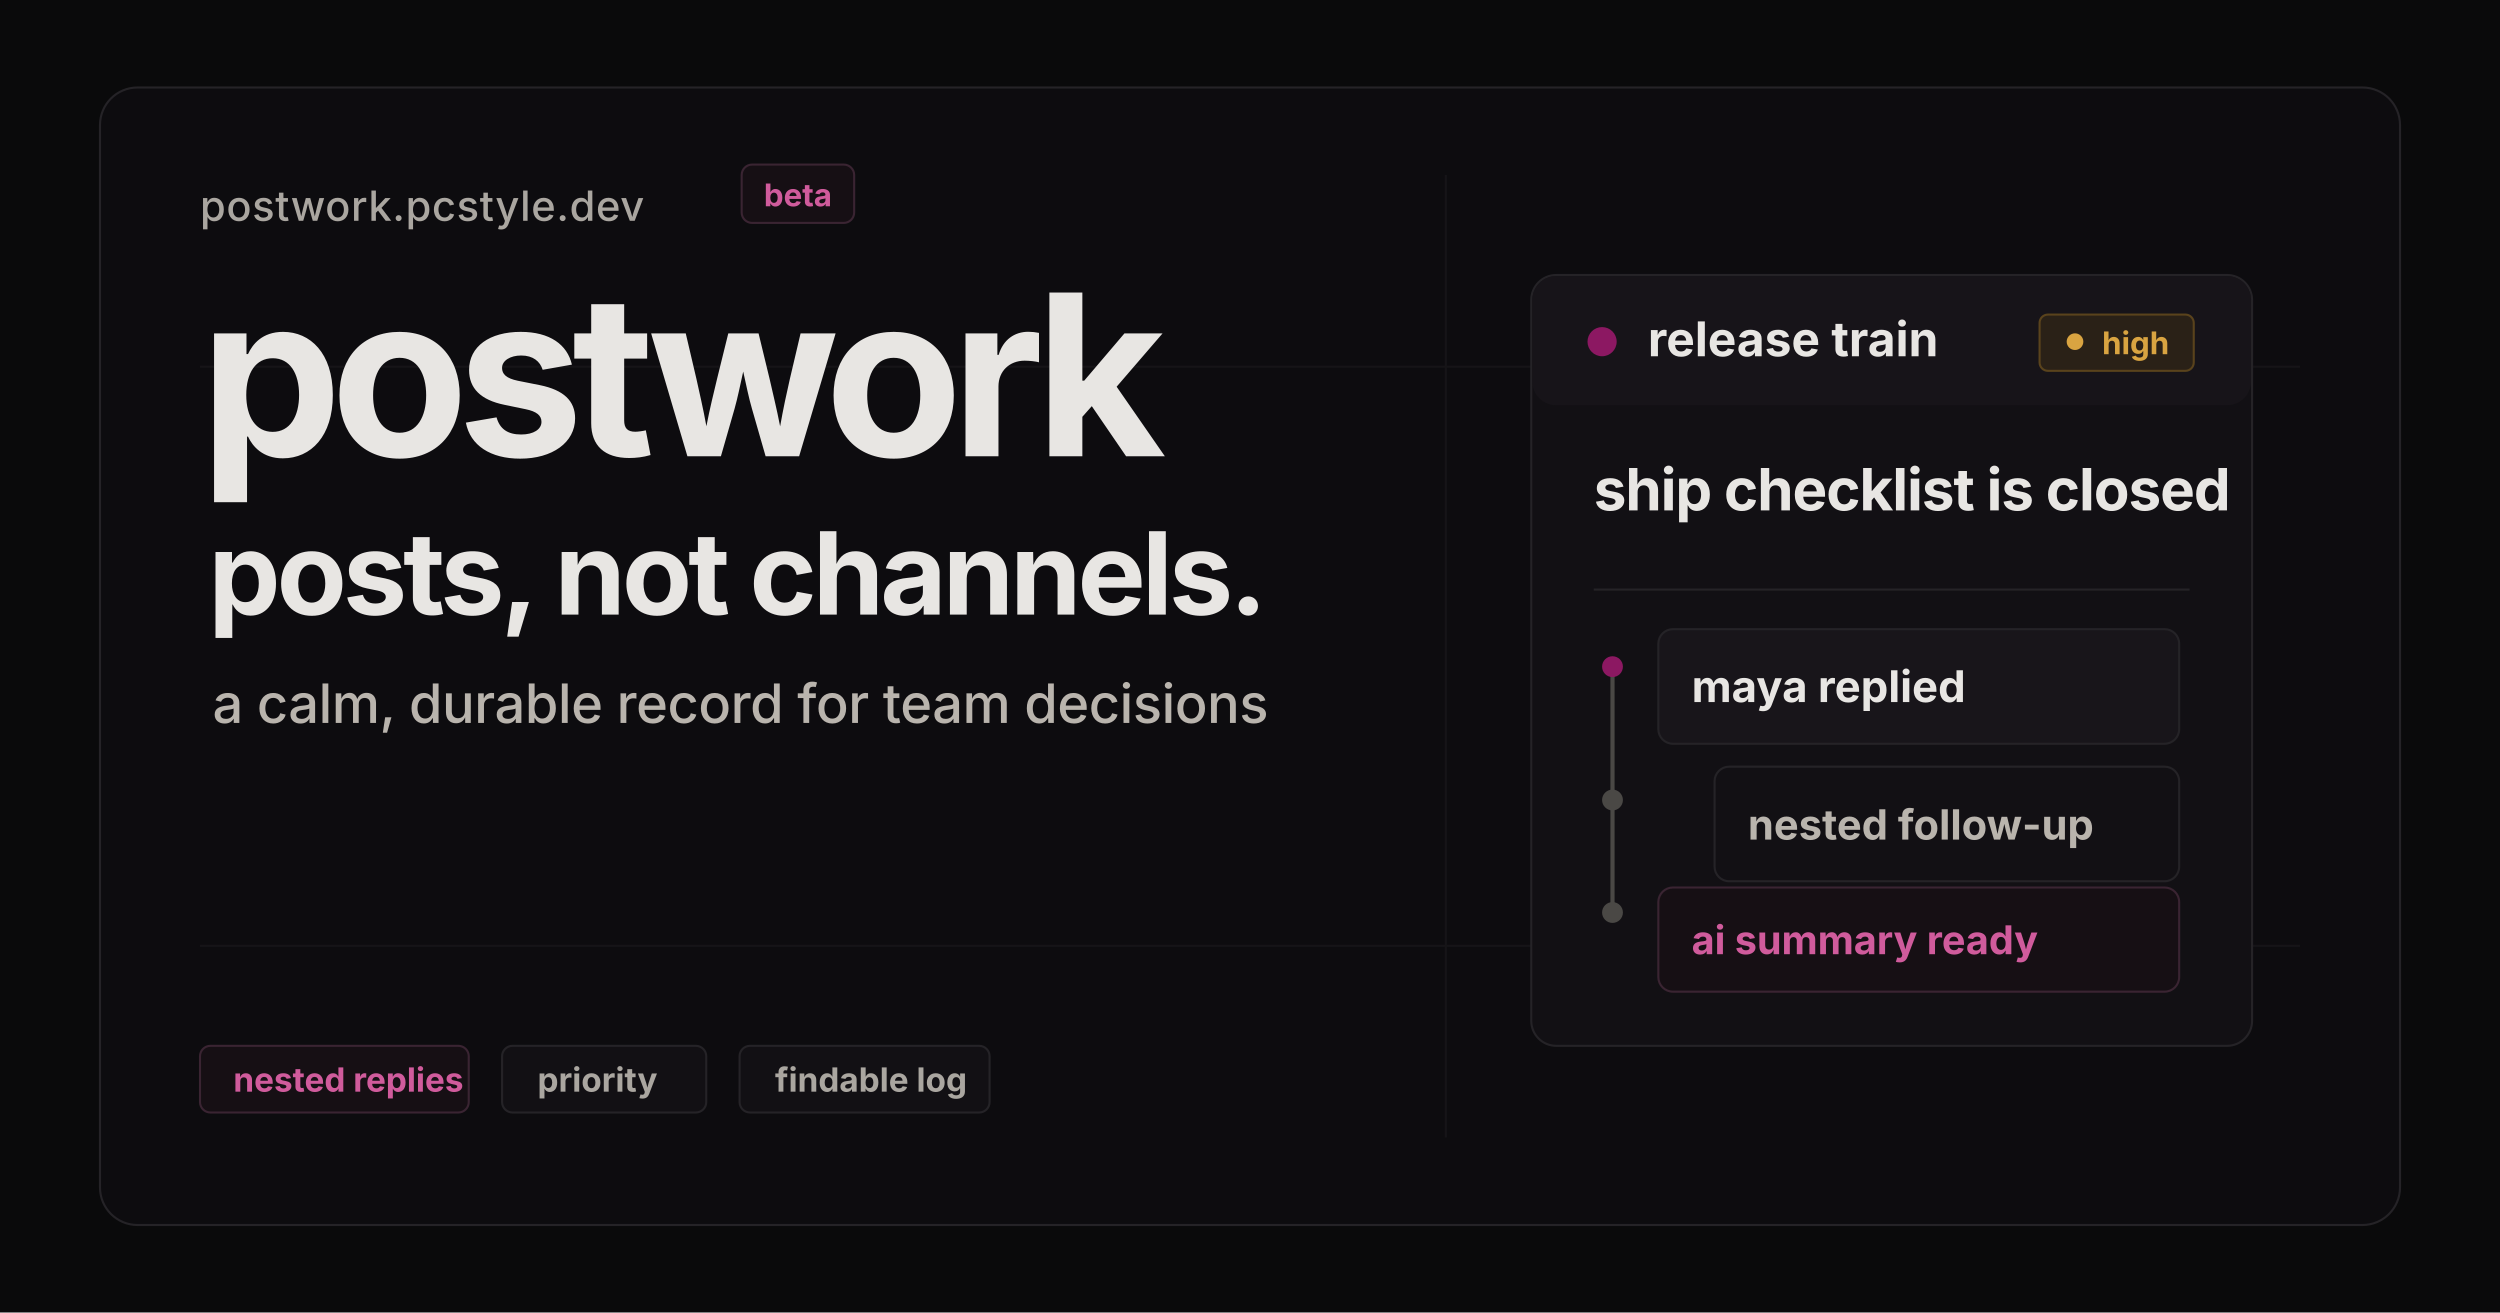
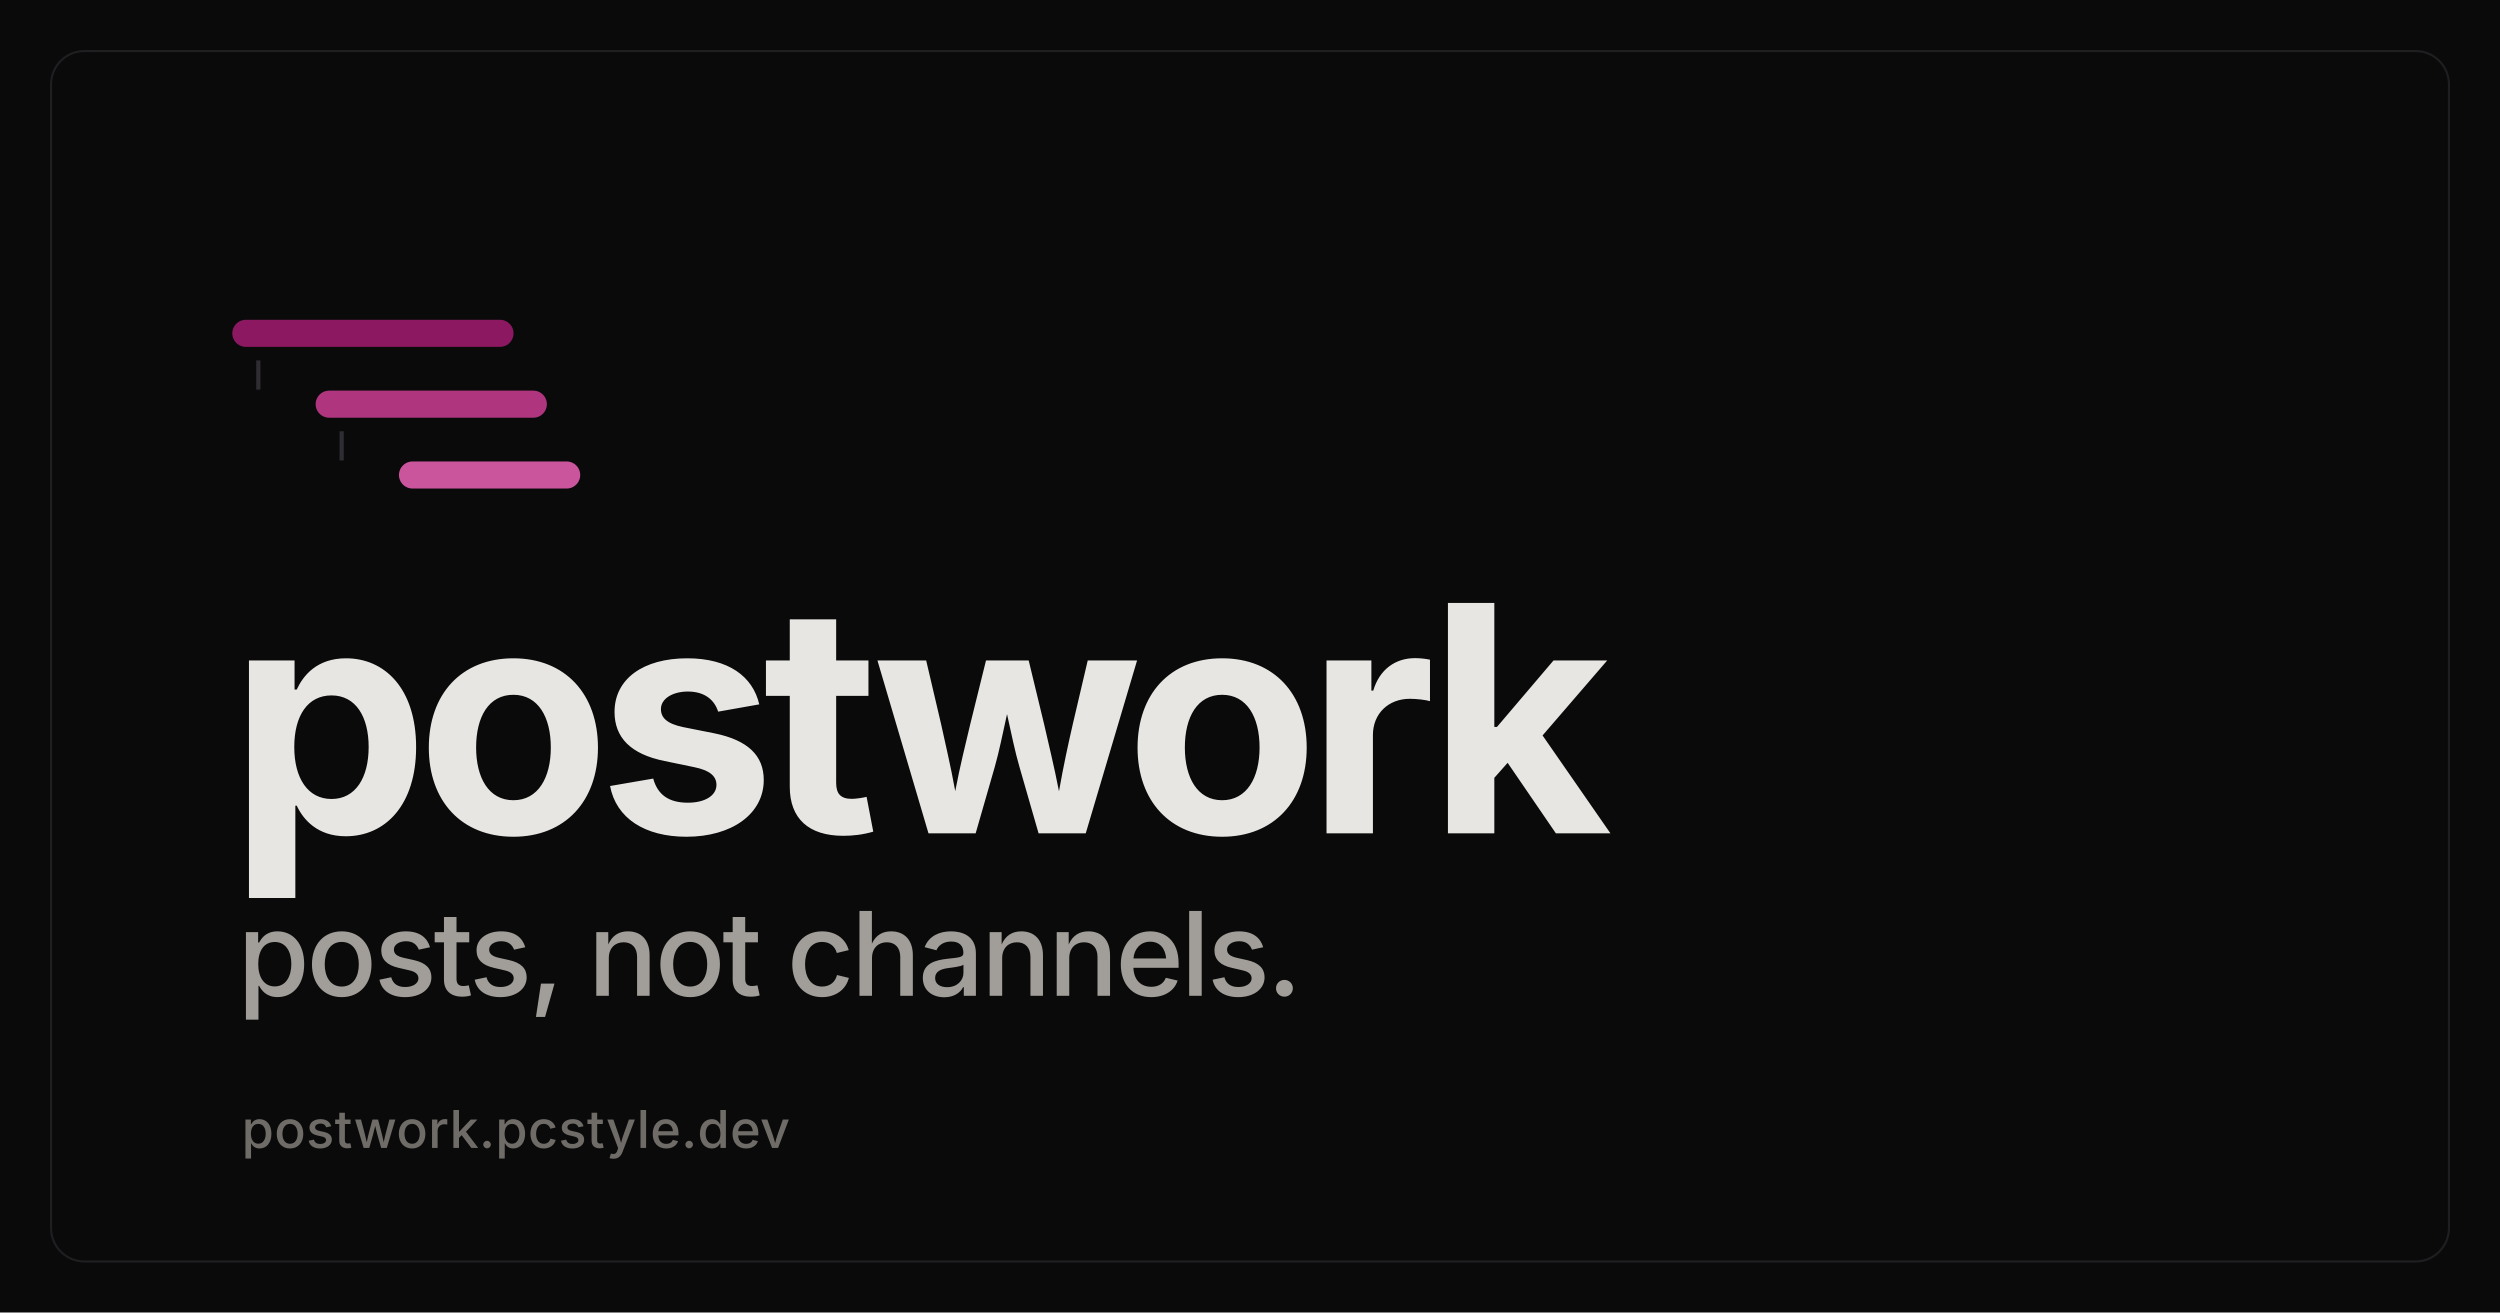
<svg xmlns="http://www.w3.org/2000/svg" width="1200" height="630" viewBox="0 0 1200 630">
  <defs>
    <style>
      text { font-family: "Inter Variable", Inter, ui-sans-serif, system-ui, -apple-system, "Segoe UI", Roboto, Helvetica, Arial, sans-serif; font-feature-settings: "cv02", "cv03", "cv04", "cv11"; }
    </style>
  </defs>
  <rect width="1200" height="630" fill="#0a0a0b" />
-   <rect x="48" y="42" width="1104" height="546" rx="18" fill="#0d0c0f" stroke="#252327" />
-   <g opacity="0.34" stroke="#252327" stroke-width="1">
-     <path d="M96 176H1104" />
-     <path d="M96 454H1104" />
-     <path d="M694 84V546" />
+   <rect x="24.5" y="24.5" width="1151" height="581" rx="16" fill="none" stroke="#302d32" opacity="0.55" />
+   <g stroke-linecap="round" stroke-width="13">
+     <path d="M118 160H240" stroke="#8c1862" />
+     <path d="M158 194H256" stroke="#af367e" />
+     <path d="M198 228H272" stroke="#ca559d" />
  </g>
-   <g transform="translate(96 84)">
-     <text x="0" y="22" fill="#aaa6a0" font-size="20" font-weight="500" letter-spacing="0.3">postwork.pcstyle.dev</text>
-     <g transform="translate(260 -5)">
-       <rect x="0" y="0" width="54" height="28" rx="5" fill="#160f14" stroke="#3a2432" />
-       <text x="27" y="20" fill="#d05b9c" font-size="15" font-weight="700" text-anchor="middle">beta</text>
-     </g>
-   </g>
-   <g transform="translate(96 219)">
-     <text x="0" y="0" fill="#e8e6e3" font-size="108" font-weight="750" letter-spacing="-5.4">postwork</text>
-     <text x="4" y="76" fill="#e8e6e3" font-size="55" font-weight="650" letter-spacing="-1.9">posts, not channels.</text>
-     <text x="6" y="128" fill="#b9b4ad" font-size="26" font-weight="550" letter-spacing="-0.2">a calm, durable record for team decisions</text>
-   </g>
-   <g transform="translate(735 132)">
-     <rect x="0" y="0" width="346" height="370" rx="12" fill="#121014" stroke="#252327" />
-     <rect x="0.5" y="0.5" width="345" height="62" rx="11.5" fill="#18151a" opacity="0.82" />
-     <circle cx="34" cy="32" r="7" fill="#8c1862" />
-     <text x="56" y="39" fill="#e8e6e3" font-size="23" font-weight="700">release train</text>
-     <rect x="244" y="19" width="74" height="27" rx="4" fill="#2a2117" stroke="#5a431c" />
-     <circle cx="261" cy="32" r="4" fill="#d9a441" />
-     <text x="274" y="38" fill="#d9a441" font-size="15" font-weight="700">high</text>
-     <text x="30" y="113" fill="#e8e6e3" font-size="28" font-weight="700" letter-spacing="-0.5">ship checklist is closed</text>
-     <path d="M30 151H316" stroke="#252327" />
-     <g transform="translate(30 188)">
-       <path d="M9 0V118" stroke="#4a4845" stroke-width="2" />
-       <circle cx="9" cy="0" r="5" fill="#8c1862" />
-       <circle cx="9" cy="64" r="5" fill="#4a4845" />
-       <circle cx="9" cy="118" r="5" fill="#4a4845" />
-       <g transform="translate(31 -18)">
-         <rect width="250" height="55" rx="7" fill="#18151a" stroke="#252327" />
-         <text x="16" y="35" fill="#e8e6e3" font-size="21" font-weight="700">maya replied</text>
-       </g>
-       <g transform="translate(58 48)">
-         <rect width="223" height="55" rx="7" fill="#121014" stroke="#252327" />
-         <text x="16" y="35" fill="#b9b4ad" font-size="20" font-weight="700">nested follow-up</text>
-       </g>
-       <g transform="translate(31 106)">
-         <rect width="250" height="50" rx="7" fill="#160f14" stroke="#3a2432" />
-         <text x="16" y="32" fill="#d05b9c" font-size="19" font-weight="750">ai summary ready</text>
-       </g>
-     </g>
-   </g>
-   <g transform="translate(96 502)">
-     <rect x="0" y="0" width="129" height="32" rx="5" fill="#160f14" stroke="#3a2432" />
-     <text x="16" y="22" fill="#d05b9c" font-size="16" font-weight="700">nested replies</text>
-     <rect x="145" y="0" width="98" height="32" rx="5" fill="#121014" stroke="#252327" />
-     <text x="162" y="22" fill="#aaa6a0" font-size="16" font-weight="650">priority</text>
-     <rect x="259" y="0" width="120" height="32" rx="5" fill="#121014" stroke="#252327" />
-     <text x="276" y="22" fill="#aaa6a0" font-size="16" font-weight="650">findable log</text>
-   </g>
+   <path d="M124 173 V187 M164 207 V221" stroke="#302d32" stroke-width="2" />
+   <text x="110" y="400" fill="#e8e6e3" font-size="152" font-weight="700" letter-spacing="-6">postwork</text>
+   <text x="114" y="478" fill="#a19d98" font-size="56" font-weight="500" letter-spacing="-1.5">posts, not channels.</text>
+   <text x="116" y="551" fill="#6f6b67" font-size="25" font-weight="500" letter-spacing="0.2">postwork.pcstyle.dev</text>
</svg>
